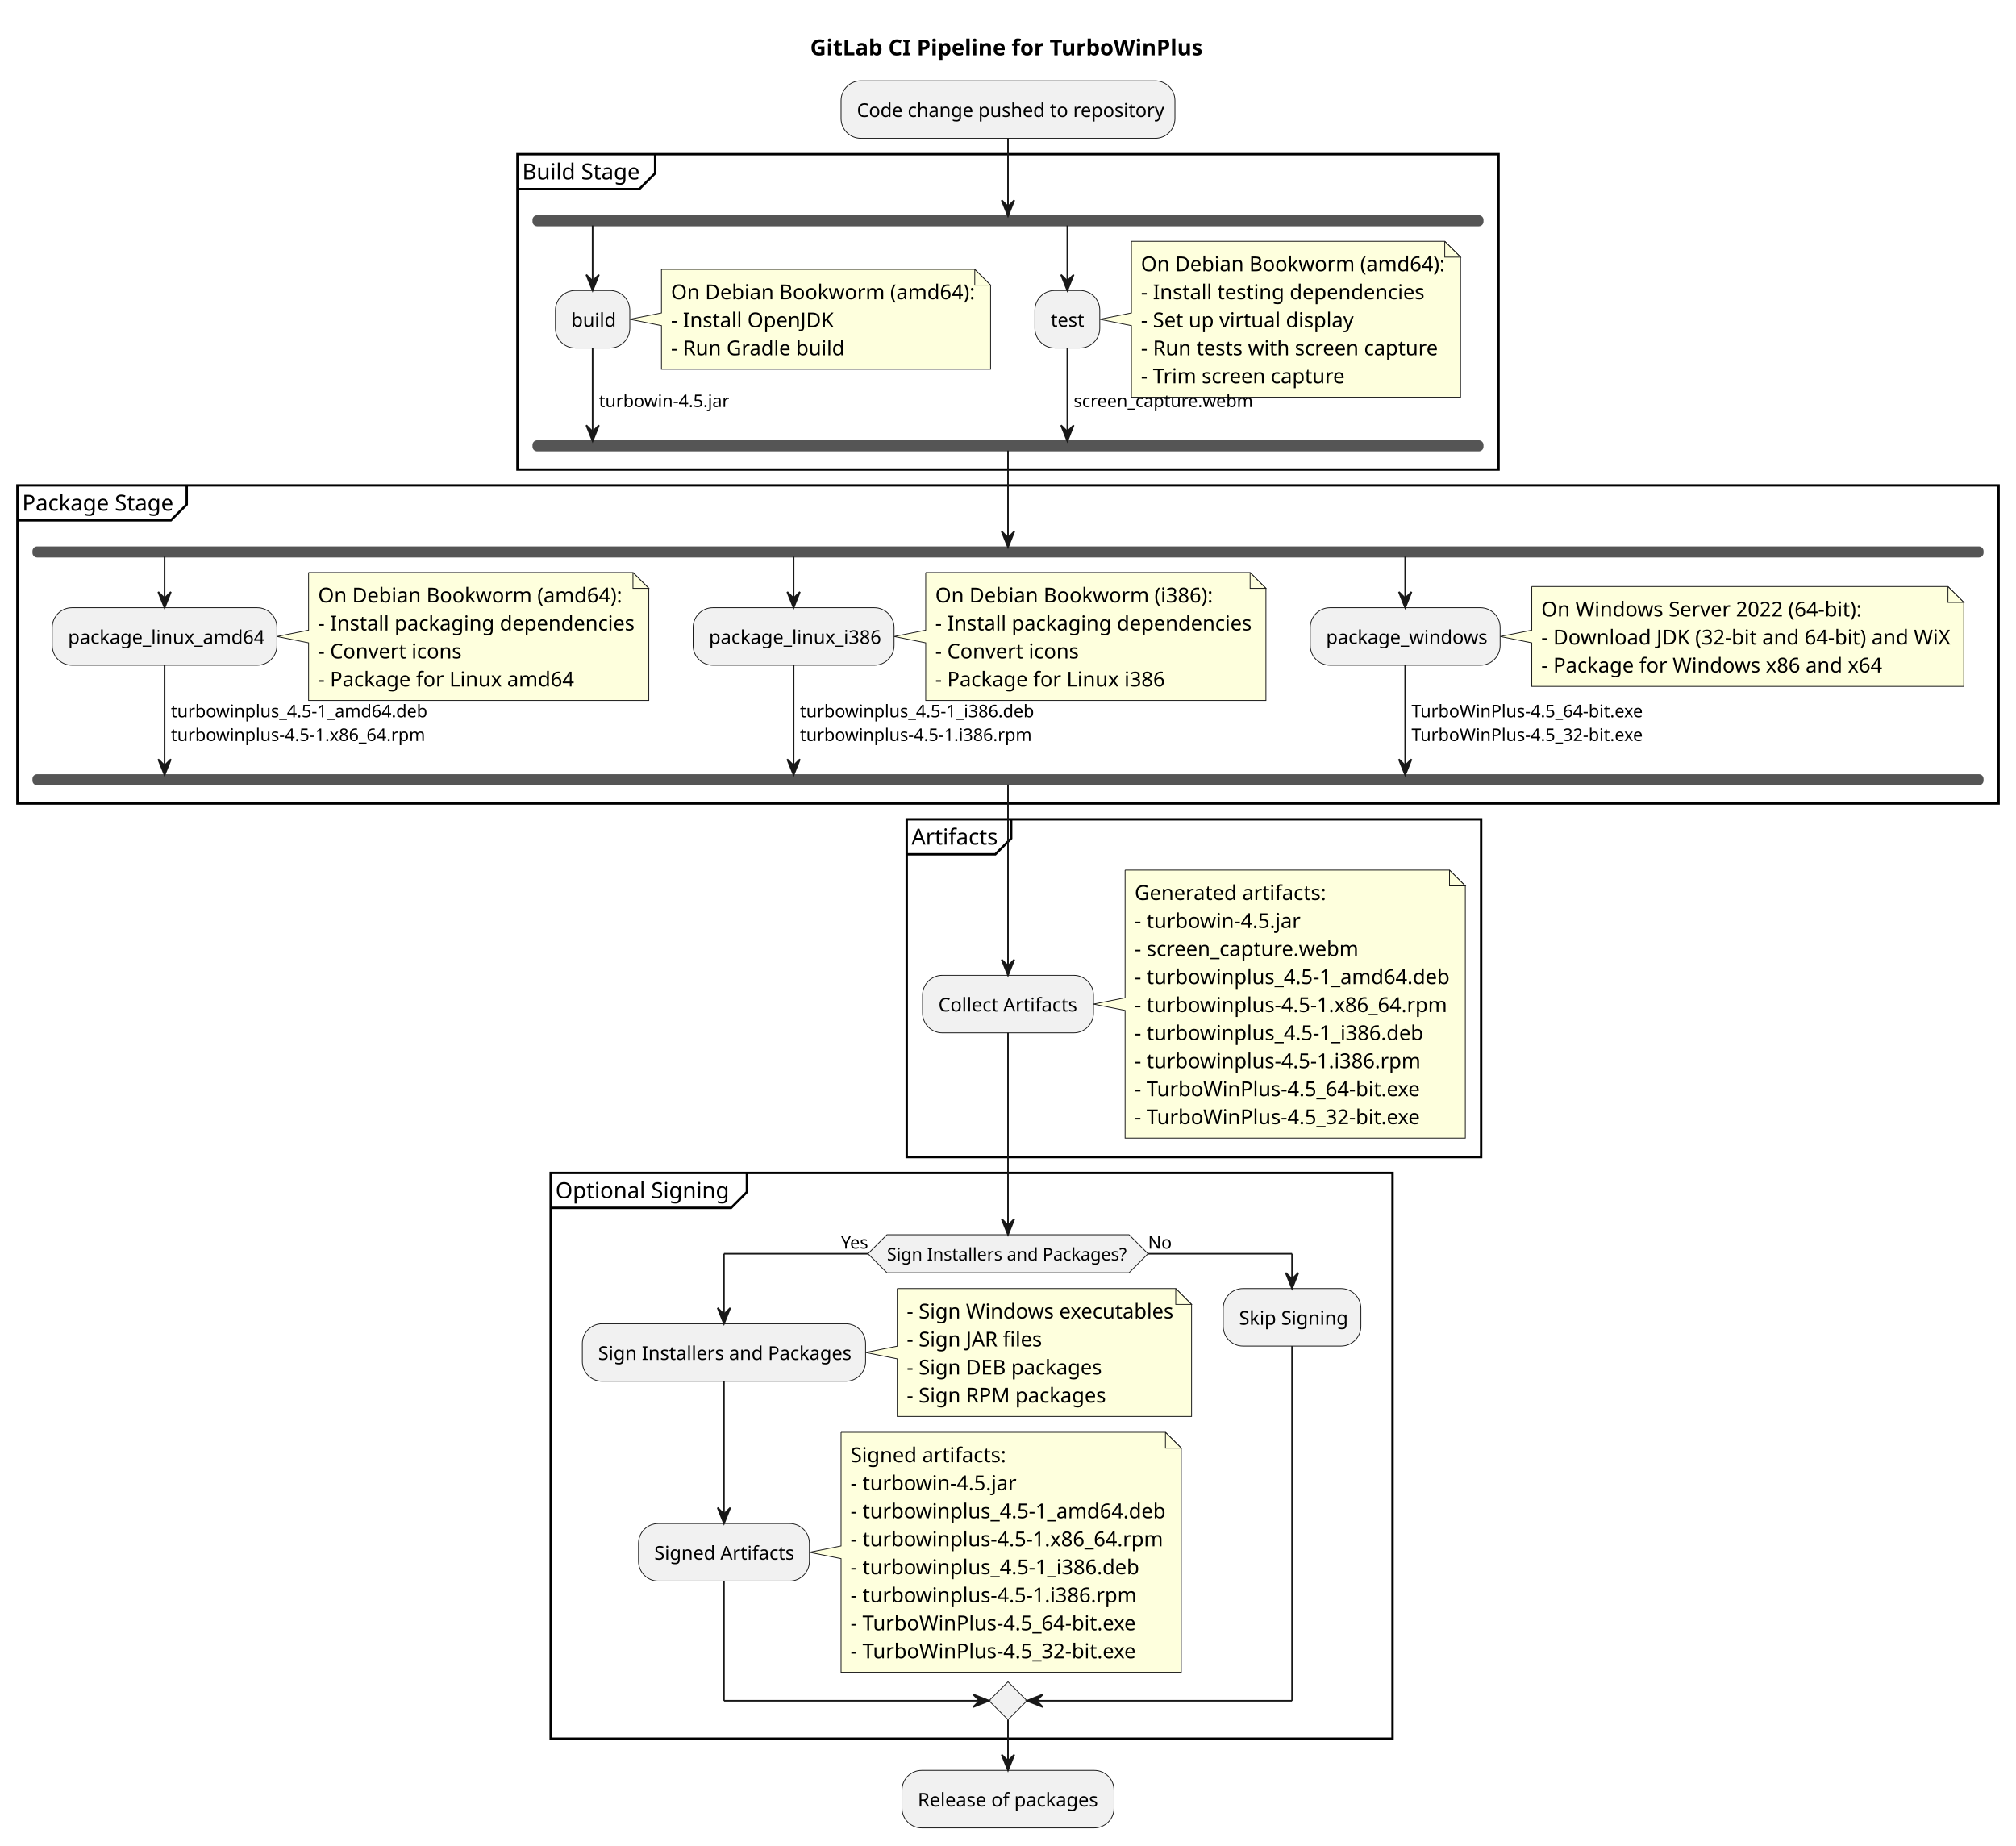
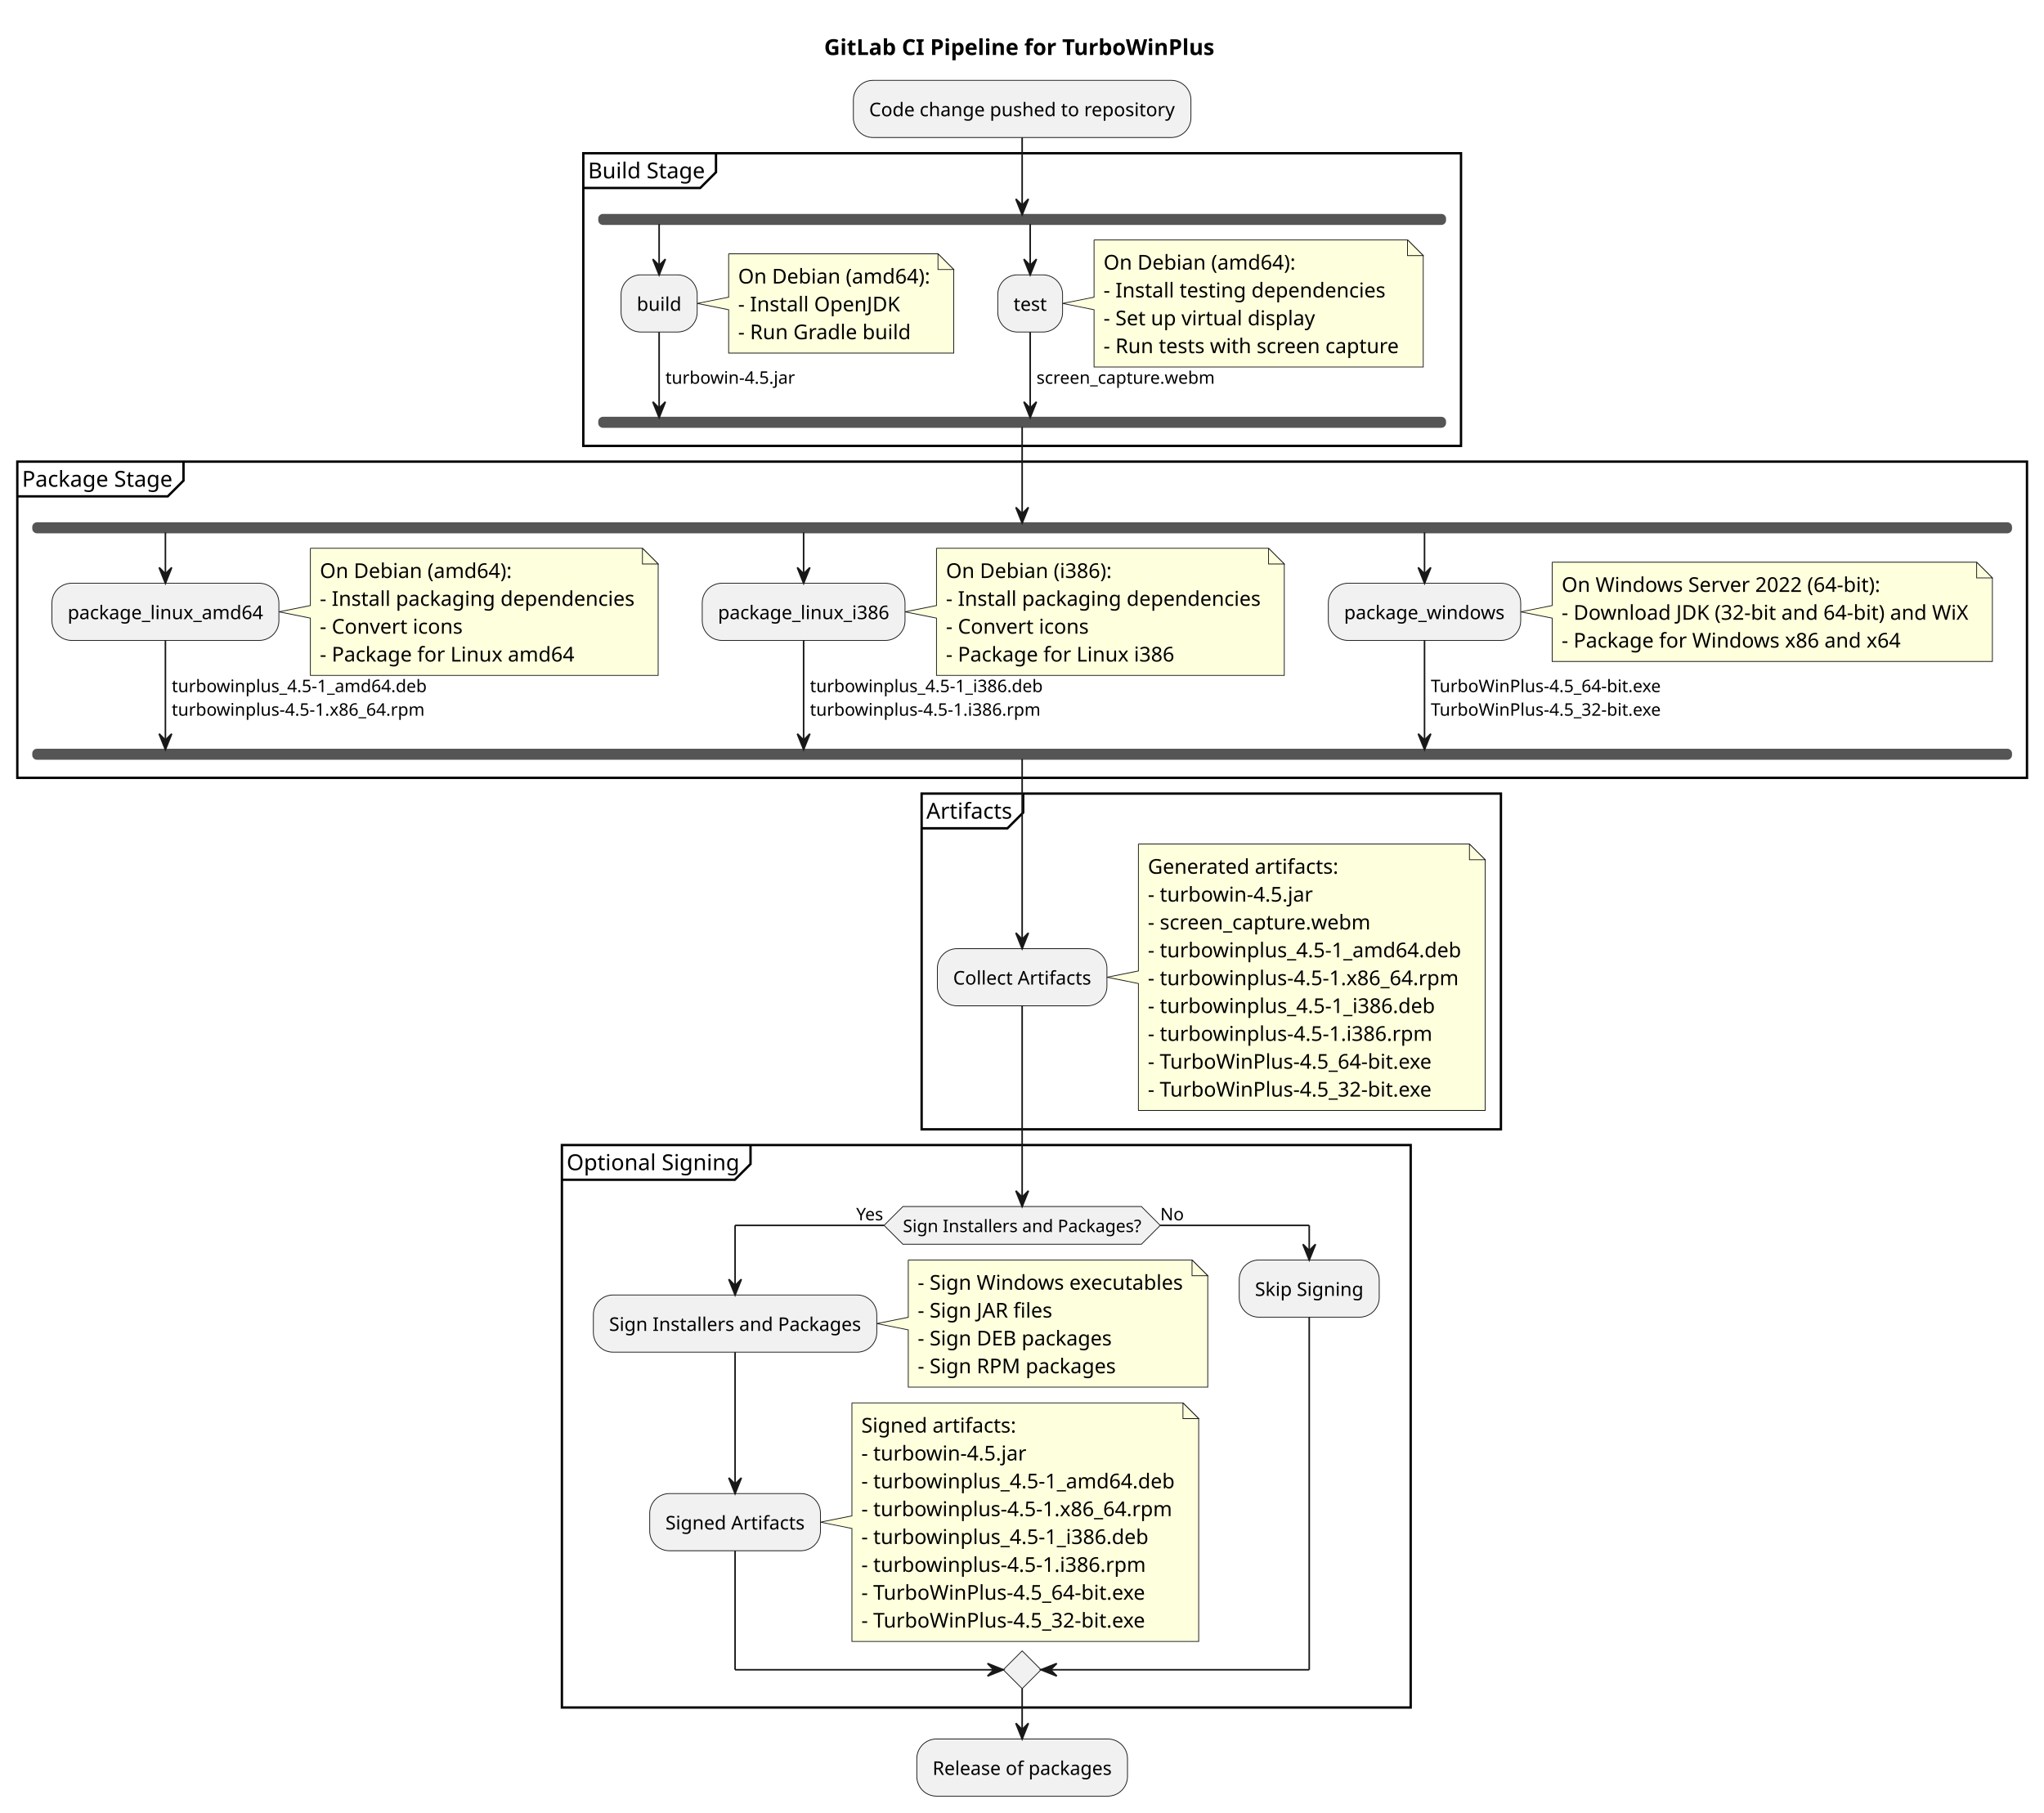
- <svg xmlns="http://www.w3.org/2000/svg" contentStyleType="text/css" height="1166px" preserveAspectRatio="none" style="width:1274px;height:1166px;background:#FFFFFF;" version="1.1" viewBox="0 0 1274 1166" width="1274px" zoomAndPan="magnify">
+ <svg xmlns="http://www.w3.org/2000/svg" contentStyleType="text/css" height="1152px" preserveAspectRatio="none" style="width:1299px;height:1152px;background:#FFFFFF;" version="1.1" viewBox="0 0 1299 1152" width="1299px" zoomAndPan="magnify">
  <defs />
  <g>
-     <text fill="#000000" font-family="sans-serif" font-size="14" font-weight="bold" lengthAdjust="spacing" textLength="247" x="512" y="34.966">GitLab CI Pipeline for TurboWinPlus</text>
-     <rect fill="#F1F1F1" height="36.344" rx="12.5" ry="12.5" style="stroke:#181818;stroke-width:0.5;" width="211" x="531.5" y="51.068" />
-     <text fill="#000000" font-family="sans-serif" font-size="12" lengthAdjust="spacing" textLength="191" x="541.5" y="73.896">Code change pushed to repository</text>
-     <rect fill="none" height="199.31" style="stroke:#000000;stroke-width:1.5;" width="620" x="327" y="97.412" />
-     <path d="M414,97.412 L414,109.48 L404,119.48 L327,119.48 " fill="none" style="stroke:#000000;stroke-width:1.5;" />
-     <text fill="#000000" font-family="sans-serif" font-size="14" lengthAdjust="spacing" textLength="77" x="330" y="113.378">Build Stage</text>
-     <rect fill="#555555" height="6" rx="2.5" ry="2.5" style="stroke:#555555;stroke-width:1.0;" width="600" x="337" y="136.48" />
-     <path d="M418,170.186 L418,197.745 L398,201.745 L418,205.745 L418,233.304 A0,0 0 0 0 418,233.304 L626,233.304 A0,0 0 0 0 626,233.304 L626,180.186 L616,170.186 L418,170.186 A0,0 0 0 0 418,170.186 " fill="#FEFFDD" style="stroke:#181818;stroke-width:0.5;" />
-     <path d="M616,170.186 L616,180.186 L626,180.186 L616,170.186 " fill="#FEFFDD" style="stroke:#181818;stroke-width:0.5;" />
-     <text fill="#000000" font-family="sans-serif" font-size="13" lengthAdjust="spacing" textLength="187" x="424" y="189.083">On Debian Bookworm (amd64):</text>
-     <text fill="#000000" font-family="sans-serif" font-size="13" lengthAdjust="spacing" textLength="100" x="424" y="206.789">- Install OpenJDK</text>
-     <text fill="#000000" font-family="sans-serif" font-size="13" lengthAdjust="spacing" textLength="106" x="424" y="224.495">- Run Gradle build</text>
-     <rect fill="#F1F1F1" height="36.344" rx="12.5" ry="12.5" style="stroke:#181818;stroke-width:0.5;" width="47" x="351" y="183.573" />
-     <text fill="#000000" font-family="sans-serif" font-size="12" lengthAdjust="spacing" textLength="27" x="361" y="206.401">build</text>
-     <path d="M715,152.48 L715,197.745 L695,201.745 L715,205.745 L715,251.01 A0,0 0 0 0 715,251.01 L923,251.01 A0,0 0 0 0 923,251.01 L923,162.48 L913,152.48 L715,152.48 A0,0 0 0 0 715,152.48 " fill="#FEFFDD" style="stroke:#181818;stroke-width:0.5;" />
-     <path d="M913,152.48 L913,162.48 L923,162.48 L913,152.48 " fill="#FEFFDD" style="stroke:#181818;stroke-width:0.5;" />
-     <text fill="#000000" font-family="sans-serif" font-size="13" lengthAdjust="spacing" textLength="187" x="721" y="171.377">On Debian Bookworm (amd64):</text>
-     <text fill="#000000" font-family="sans-serif" font-size="13" lengthAdjust="spacing" textLength="174" x="721" y="189.083">- Install testing dependencies</text>
-     <text fill="#000000" font-family="sans-serif" font-size="13" lengthAdjust="spacing" textLength="131" x="721" y="206.789">- Set up virtual display</text>
-     <text fill="#000000" font-family="sans-serif" font-size="13" lengthAdjust="spacing" textLength="183" x="721" y="224.495">- Run tests with screen capture</text>
-     <text fill="#000000" font-family="sans-serif" font-size="13" lengthAdjust="spacing" textLength="125" x="721" y="242.201">- Trim screen capture</text>
-     <rect fill="#F1F1F1" height="36.344" rx="12.5" ry="12.5" style="stroke:#181818;stroke-width:0.5;" width="41" x="654" y="183.573" />
-     <text fill="#000000" font-family="sans-serif" font-size="12" lengthAdjust="spacing" textLength="21" x="664" y="206.401">test</text>
-     <rect fill="#555555" height="6" rx="2.5" ry="2.5" style="stroke:#555555;stroke-width:1.0;" width="600" x="337" y="278.723" />
-     <rect fill="none" height="201.013" style="stroke:#000000;stroke-width:1.5;" width="1252" x="11" y="306.723" />
-     <path d="M118,306.723 L118,318.79 L108,328.79 L11,328.79 " fill="none" style="stroke:#000000;stroke-width:1.5;" />
-     <text fill="#000000" font-family="sans-serif" font-size="14" lengthAdjust="spacing" textLength="97" x="14" y="322.688">Package Stage</text>
-     <rect fill="#555555" height="6" rx="2.5" ry="2.5" style="stroke:#555555;stroke-width:1.0;" width="1232" x="21" y="345.79" />
-     <path d="M195,361.79 L195,398.202 L175,402.202 L195,406.202 L195,442.614 A0,0 0 0 0 195,442.614 L410,442.614 A0,0 0 0 0 410,442.614 L410,371.79 L400,361.79 L195,361.79 A0,0 0 0 0 195,361.79 " fill="#FEFFDD" style="stroke:#181818;stroke-width:0.5;" />
-     <path d="M400,361.79 L400,371.79 L410,371.79 L400,361.79 " fill="#FEFFDD" style="stroke:#181818;stroke-width:0.5;" />
-     <text fill="#000000" font-family="sans-serif" font-size="13" lengthAdjust="spacing" textLength="187" x="201" y="380.687">On Debian Bookworm (amd64):</text>
-     <text fill="#000000" font-family="sans-serif" font-size="13" lengthAdjust="spacing" textLength="194" x="201" y="398.393">- Install packaging dependencies</text>
-     <text fill="#000000" font-family="sans-serif" font-size="13" lengthAdjust="spacing" textLength="89" x="201" y="416.099">- Convert icons</text>
-     <text fill="#000000" font-family="sans-serif" font-size="13" lengthAdjust="spacing" textLength="157" x="201" y="433.805">- Package for Linux amd64</text>
-     <rect fill="#F1F1F1" height="36.344" rx="12.5" ry="12.5" style="stroke:#181818;stroke-width:0.5;" width="142" x="33" y="384.03" />
-     <text fill="#000000" font-family="sans-serif" font-size="12" lengthAdjust="spacing" textLength="122" x="43" y="406.858">package_linux_amd64</text>
-     <path d="M585,361.79 L585,398.202 L565,402.202 L585,406.202 L585,442.614 A0,0 0 0 0 585,442.614 L800,442.614 A0,0 0 0 0 800,442.614 L800,371.79 L790,361.79 L585,361.79 A0,0 0 0 0 585,361.79 " fill="#FEFFDD" style="stroke:#181818;stroke-width:0.5;" />
-     <path d="M790,361.79 L790,371.79 L800,371.79 L790,361.79 " fill="#FEFFDD" style="stroke:#181818;stroke-width:0.5;" />
-     <text fill="#000000" font-family="sans-serif" font-size="13" lengthAdjust="spacing" textLength="170" x="591" y="380.687">On Debian Bookworm (i386):</text>
-     <text fill="#000000" font-family="sans-serif" font-size="13" lengthAdjust="spacing" textLength="194" x="591" y="398.393">- Install packaging dependencies</text>
-     <text fill="#000000" font-family="sans-serif" font-size="13" lengthAdjust="spacing" textLength="89" x="591" y="416.099">- Convert icons</text>
-     <text fill="#000000" font-family="sans-serif" font-size="13" lengthAdjust="spacing" textLength="140" x="591" y="433.805">- Package for Linux i386</text>
-     <rect fill="#F1F1F1" height="36.344" rx="12.5" ry="12.5" style="stroke:#181818;stroke-width:0.5;" width="127" x="438" y="384.03" />
-     <text fill="#000000" font-family="sans-serif" font-size="12" lengthAdjust="spacing" textLength="107" x="448" y="406.858">package_linux_i386</text>
-     <path d="M968,370.643 L968,398.202 L948,402.202 L968,406.202 L968,433.761 A0,0 0 0 0 968,433.761 L1241,433.761 A0,0 0 0 0 1241,433.761 L1241,380.643 L1231,370.643 L968,370.643 A0,0 0 0 0 968,370.643 " fill="#FEFFDD" style="stroke:#181818;stroke-width:0.5;" />
-     <path d="M1231,370.643 L1231,380.643 L1241,380.643 L1231,370.643 " fill="#FEFFDD" style="stroke:#181818;stroke-width:0.5;" />
-     <text fill="#000000" font-family="sans-serif" font-size="13" lengthAdjust="spacing" textLength="196" x="974" y="389.54">On Windows Server 2022 (64-bit):</text>
-     <text fill="#000000" font-family="sans-serif" font-size="13" lengthAdjust="spacing" textLength="252" x="974" y="407.246">- Download JDK (32-bit and 64-bit) and WiX</text>
-     <text fill="#000000" font-family="sans-serif" font-size="13" lengthAdjust="spacing" textLength="209" x="974" y="424.952">- Package for Windows x86 and x64</text>
-     <rect fill="#F1F1F1" height="36.344" rx="12.5" ry="12.5" style="stroke:#181818;stroke-width:0.5;" width="120" x="828" y="384.03" />
-     <text fill="#000000" font-family="sans-serif" font-size="12" lengthAdjust="spacing" textLength="100" x="838" y="406.858">package_windows</text>
-     <rect fill="#555555" height="6" rx="2.5" ry="2.5" style="stroke:#555555;stroke-width:1.0;" width="1232" x="21" y="489.735" />
-     <rect fill="none" height="213.422" style="stroke:#000000;stroke-width:1.5;" width="363" x="573" y="517.735" />
-     <path d="M639,517.735 L639,529.803 L629,539.803 L573,539.803 " fill="none" style="stroke:#000000;stroke-width:1.5;" />
-     <text fill="#000000" font-family="sans-serif" font-size="14" lengthAdjust="spacing" textLength="56" x="576" y="533.701">Artifacts</text>
-     <path d="M711,549.803 L711,630.48 L691,634.48 L711,638.48 L711,719.157 A0,0 0 0 0 711,719.157 L926,719.157 A0,0 0 0 0 926,719.157 L926,559.803 L916,549.803 L711,549.803 A0,0 0 0 0 711,549.803 " fill="#FEFFDD" style="stroke:#181818;stroke-width:0.5;" />
-     <path d="M916,549.803 L916,559.803 L926,559.803 L916,549.803 " fill="#FEFFDD" style="stroke:#181818;stroke-width:0.5;" />
-     <text fill="#000000" font-family="sans-serif" font-size="13" lengthAdjust="spacing" textLength="117" x="717" y="568.7">Generated artifacts:</text>
-     <text fill="#000000" font-family="sans-serif" font-size="13" lengthAdjust="spacing" textLength="101" x="717" y="586.406">- turbowin-4.5.jar</text>
-     <text fill="#000000" font-family="sans-serif" font-size="13" lengthAdjust="spacing" textLength="138" x="717" y="604.112">- screen_capture.webm</text>
-     <text fill="#000000" font-family="sans-serif" font-size="13" lengthAdjust="spacing" textLength="194" x="717" y="621.818">- turbowinplus_4.5-1_amd64.deb</text>
-     <text fill="#000000" font-family="sans-serif" font-size="13" lengthAdjust="spacing" textLength="191" x="717" y="639.524">- turbowinplus-4.5-1.x86_64.rpm</text>
-     <text fill="#000000" font-family="sans-serif" font-size="13" lengthAdjust="spacing" textLength="177" x="717" y="657.23">- turbowinplus_4.5-1_i386.deb</text>
-     <text fill="#000000" font-family="sans-serif" font-size="13" lengthAdjust="spacing" textLength="174" x="717" y="674.936">- turbowinplus-4.5-1.i386.rpm</text>
-     <text fill="#000000" font-family="sans-serif" font-size="13" lengthAdjust="spacing" textLength="176" x="717" y="692.642">- TurboWinPlus-4.5_64-bit.exe</text>
-     <text fill="#000000" font-family="sans-serif" font-size="13" lengthAdjust="spacing" textLength="176" x="717" y="710.348">- TurboWinPlus-4.5_32-bit.exe</text>
-     <rect fill="#F1F1F1" height="36.344" rx="12.5" ry="12.5" style="stroke:#181818;stroke-width:0.5;" width="108" x="583" y="616.308" />
-     <text fill="#000000" font-family="sans-serif" font-size="12" lengthAdjust="spacing" textLength="88" x="593" y="639.136">Collect Artifacts</text>
-     <rect fill="none" height="357.54" style="stroke:#000000;stroke-width:1.5;" width="532" x="348" y="741.157" />
-     <path d="M472,741.157 L472,753.225 L462,763.225 L348,763.225 " fill="none" style="stroke:#000000;stroke-width:1.5;" />
-     <text fill="#000000" font-family="sans-serif" font-size="14" lengthAdjust="spacing" textLength="114" x="351" y="757.123">Optional Signing</text>
-     <polygon fill="#F1F1F1" points="560.5,780.225,713.5,780.225,725.5,792.225,713.5,804.225,560.5,804.225,548.5,792.225,560.5,780.225" style="stroke:#181818;stroke-width:0.5;" />
-     <text fill="#000000" font-family="sans-serif" font-size="11" lengthAdjust="spacing" textLength="153" x="560.5" y="796.493">Sign Installers and Packages?</text>
-     <text fill="#000000" font-family="sans-serif" font-size="11" lengthAdjust="spacing" textLength="17" x="531.5" y="789.002">Yes</text>
-     <text fill="#000000" font-family="sans-serif" font-size="11" lengthAdjust="spacing" textLength="15" x="725.5" y="789.002">No</text>
-     <path d="M567,814.225 L567,850.637 L547,854.637 L567,858.637 L567,895.049 A0,0 0 0 0 567,895.049 L753,895.049 A0,0 0 0 0 753,895.049 L753,824.225 L743,814.225 L567,814.225 A0,0 0 0 0 567,814.225 " fill="#FEFFDD" style="stroke:#181818;stroke-width:0.5;" />
-     <path d="M743,814.225 L743,824.225 L753,824.225 L743,814.225 " fill="#FEFFDD" style="stroke:#181818;stroke-width:0.5;" />
-     <text fill="#000000" font-family="sans-serif" font-size="13" lengthAdjust="spacing" textLength="165" x="573" y="833.122">- Sign Windows executables</text>
-     <text fill="#000000" font-family="sans-serif" font-size="13" lengthAdjust="spacing" textLength="82" x="573" y="850.828">- Sign JAR files</text>
-     <text fill="#000000" font-family="sans-serif" font-size="13" lengthAdjust="spacing" textLength="119" x="573" y="868.534">- Sign DEB packages</text>
-     <text fill="#000000" font-family="sans-serif" font-size="13" lengthAdjust="spacing" textLength="123" x="573" y="886.24">- Sign RPM packages</text>
-     <rect fill="#F1F1F1" height="36.344" rx="12.5" ry="12.5" style="stroke:#181818;stroke-width:0.5;" width="179" x="368" y="836.465" />
-     <text fill="#000000" font-family="sans-serif" font-size="12" lengthAdjust="spacing" textLength="159" x="378" y="859.293">Sign Installers and Packages</text>
-     <path d="M531.5,905.049 L531.5,976.873 L511.5,980.873 L531.5,984.873 L531.5,1056.697 A0,0 0 0 0 531.5,1056.697 L746.5,1056.697 A0,0 0 0 0 746.5,1056.697 L746.5,915.049 L736.5,905.049 L531.5,905.049 A0,0 0 0 0 531.5,905.049 " fill="#FEFFDD" style="stroke:#181818;stroke-width:0.5;" />
-     <path d="M736.5,905.049 L736.5,915.049 L746.5,915.049 L736.5,905.049 " fill="#FEFFDD" style="stroke:#181818;stroke-width:0.5;" />
-     <text fill="#000000" font-family="sans-serif" font-size="13" lengthAdjust="spacing" textLength="95" x="537.5" y="923.946">Signed artifacts:</text>
-     <text fill="#000000" font-family="sans-serif" font-size="13" lengthAdjust="spacing" textLength="101" x="537.5" y="941.652">- turbowin-4.5.jar</text>
-     <text fill="#000000" font-family="sans-serif" font-size="13" lengthAdjust="spacing" textLength="194" x="537.5" y="959.358">- turbowinplus_4.5-1_amd64.deb</text>
-     <text fill="#000000" font-family="sans-serif" font-size="13" lengthAdjust="spacing" textLength="191" x="537.5" y="977.064">- turbowinplus-4.5-1.x86_64.rpm</text>
-     <text fill="#000000" font-family="sans-serif" font-size="13" lengthAdjust="spacing" textLength="177" x="537.5" y="994.77">- turbowinplus_4.5-1_i386.deb</text>
-     <text fill="#000000" font-family="sans-serif" font-size="13" lengthAdjust="spacing" textLength="174" x="537.5" y="1012.476">- turbowinplus-4.5-1.i386.rpm</text>
-     <text fill="#000000" font-family="sans-serif" font-size="13" lengthAdjust="spacing" textLength="176" x="537.5" y="1030.182">- TurboWinPlus-4.5_64-bit.exe</text>
-     <text fill="#000000" font-family="sans-serif" font-size="13" lengthAdjust="spacing" textLength="176" x="537.5" y="1047.888">- TurboWinPlus-4.5_32-bit.exe</text>
-     <rect fill="#F1F1F1" height="36.344" rx="12.5" ry="12.5" style="stroke:#181818;stroke-width:0.5;" width="108" x="403.5" y="962.701" />
-     <text fill="#000000" font-family="sans-serif" font-size="12" lengthAdjust="spacing" textLength="88" x="413.5" y="985.529">Signed Artifacts</text>
-     <rect fill="#F1F1F1" height="36.344" rx="12.5" ry="12.5" style="stroke:#181818;stroke-width:0.5;" width="87" x="773" y="814.225" />
-     <text fill="#000000" font-family="sans-serif" font-size="12" lengthAdjust="spacing" textLength="67" x="783" y="837.053">Skip Signing</text>
-     <polygon fill="#F1F1F1" points="637,1062.697,649,1074.697,637,1086.697,625,1074.697,637,1062.697" style="stroke:#181818;stroke-width:0.5;" />
-     <rect fill="#F1F1F1" height="36.344" rx="12.5" ry="12.5" style="stroke:#181818;stroke-width:0.5;" width="134" x="570" y="1118.697" />
-     <text fill="#000000" font-family="sans-serif" font-size="12" lengthAdjust="spacing" textLength="114" x="580" y="1141.525">Release of packages</text>
-     <line style="stroke:#181818;stroke-width:1.0;" x1="374.5" x2="374.5" y1="142.48" y2="183.573" />
-     <polygon fill="#181818" points="370.5,173.573,374.5,183.573,378.5,173.573,374.5,177.573" style="stroke:#181818;stroke-width:1.0;" />
-     <line style="stroke:#181818;stroke-width:1.0;" x1="674.5" x2="674.5" y1="142.48" y2="183.573" />
-     <polygon fill="#181818" points="670.5,173.573,674.5,183.573,678.5,173.573,674.5,177.573" style="stroke:#181818;stroke-width:1.0;" />
-     <line style="stroke:#181818;stroke-width:1.0;" x1="374.5" x2="374.5" y1="219.917" y2="278.723" />
-     <polygon fill="#181818" points="370.5,268.723,374.5,278.723,378.5,268.723,374.5,272.723" style="stroke:#181818;stroke-width:1.0;" />
-     <text fill="#000000" font-family="sans-serif" font-size="11" lengthAdjust="spacing" textLength="85" x="378.5" y="257.223">turbowin-4.5.jar</text>
-     <line style="stroke:#181818;stroke-width:1.0;" x1="674.5" x2="674.5" y1="219.917" y2="278.723" />
-     <polygon fill="#181818" points="670.5,268.723,674.5,278.723,678.5,268.723,674.5,272.723" style="stroke:#181818;stroke-width:1.0;" />
-     <text fill="#000000" font-family="sans-serif" font-size="11" lengthAdjust="spacing" textLength="114" x="678.5" y="257.223">screen_capture.webm</text>
-     <line style="stroke:#181818;stroke-width:1.0;" x1="637" x2="637" y1="87.412" y2="136.48" />
-     <polygon fill="#181818" points="633,126.48,637,136.48,641,126.48,637,130.48" style="stroke:#181818;stroke-width:1.0;" />
-     <line style="stroke:#181818;stroke-width:1.0;" x1="104" x2="104" y1="351.79" y2="384.03" />
-     <polygon fill="#181818" points="100,374.03,104,384.03,108,374.03,104,378.03" style="stroke:#181818;stroke-width:1.0;" />
-     <line style="stroke:#181818;stroke-width:1.0;" x1="501.5" x2="501.5" y1="351.79" y2="384.03" />
-     <polygon fill="#181818" points="497.5,374.03,501.5,384.03,505.5,374.03,501.5,378.03" style="stroke:#181818;stroke-width:1.0;" />
-     <line style="stroke:#181818;stroke-width:1.0;" x1="888" x2="888" y1="351.79" y2="384.03" />
-     <polygon fill="#181818" points="884,374.03,888,384.03,892,374.03,888,378.03" style="stroke:#181818;stroke-width:1.0;" />
-     <line style="stroke:#181818;stroke-width:1.0;" x1="104" x2="104" y1="420.375" y2="489.735" />
-     <polygon fill="#181818" points="100,479.735,104,489.735,108,479.735,104,483.735" style="stroke:#181818;stroke-width:1.0;" />
-     <text fill="#000000" font-family="sans-serif" font-size="11" lengthAdjust="spacing" textLength="164" x="108" y="453.253">turbowinplus_4.5-1_amd64.deb</text>
-     <text fill="#000000" font-family="sans-serif" font-size="11" lengthAdjust="spacing" textLength="163" x="108" y="468.235">turbowinplus-4.5-1.x86_64.rpm</text>
-     <line style="stroke:#181818;stroke-width:1.0;" x1="501.5" x2="501.5" y1="420.375" y2="489.735" />
-     <polygon fill="#181818" points="497.5,479.735,501.5,489.735,505.5,479.735,501.5,483.735" style="stroke:#181818;stroke-width:1.0;" />
-     <text fill="#000000" font-family="sans-serif" font-size="11" lengthAdjust="spacing" textLength="150" x="505.5" y="453.253">turbowinplus_4.5-1_i386.deb</text>
-     <text fill="#000000" font-family="sans-serif" font-size="11" lengthAdjust="spacing" textLength="149" x="505.5" y="468.235">turbowinplus-4.5-1.i386.rpm</text>
-     <line style="stroke:#181818;stroke-width:1.0;" x1="888" x2="888" y1="420.375" y2="489.735" />
-     <polygon fill="#181818" points="884,479.735,888,489.735,892,479.735,888,483.735" style="stroke:#181818;stroke-width:1.0;" />
-     <text fill="#000000" font-family="sans-serif" font-size="11" lengthAdjust="spacing" textLength="149" x="892" y="453.253">TurboWinPlus-4.5_64-bit.exe</text>
-     <text fill="#000000" font-family="sans-serif" font-size="11" lengthAdjust="spacing" textLength="149" x="892" y="468.235">TurboWinPlus-4.5_32-bit.exe</text>
-     <line style="stroke:#181818;stroke-width:1.0;" x1="637" x2="637" y1="284.723" y2="345.79" />
-     <polygon fill="#181818" points="633,335.79,637,345.79,641,335.79,637,339.79" style="stroke:#181818;stroke-width:1.0;" />
-     <line style="stroke:#181818;stroke-width:1.0;" x1="637" x2="637" y1="495.735" y2="616.308" />
-     <polygon fill="#181818" points="633,606.308,637,616.308,641,606.308,637,610.308" style="stroke:#181818;stroke-width:1.0;" />
-     <line style="stroke:#181818;stroke-width:1.0;" x1="457.5" x2="457.5" y1="872.809" y2="962.701" />
-     <polygon fill="#181818" points="453.5,952.701,457.5,962.701,461.5,952.701,457.5,956.701" style="stroke:#181818;stroke-width:1.0;" />
-     <line style="stroke:#181818;stroke-width:1.0;" x1="548.5" x2="457.5" y1="792.225" y2="792.225" />
-     <line style="stroke:#181818;stroke-width:1.0;" x1="457.5" x2="457.5" y1="792.225" y2="836.465" />
-     <polygon fill="#181818" points="453.5,826.465,457.5,836.465,461.5,826.465,457.5,830.465" style="stroke:#181818;stroke-width:1.0;" />
-     <line style="stroke:#181818;stroke-width:1.0;" x1="725.5" x2="816.5" y1="792.225" y2="792.225" />
-     <line style="stroke:#181818;stroke-width:1.0;" x1="816.5" x2="816.5" y1="792.225" y2="814.225" />
-     <polygon fill="#181818" points="812.5,804.225,816.5,814.225,820.5,804.225,816.5,808.225" style="stroke:#181818;stroke-width:1.0;" />
-     <line style="stroke:#181818;stroke-width:1.0;" x1="457.5" x2="457.5" y1="999.045" y2="1074.697" />
-     <line style="stroke:#181818;stroke-width:1.0;" x1="457.5" x2="625" y1="1074.697" y2="1074.697" />
-     <polygon fill="#181818" points="615,1070.697,625,1074.697,615,1078.697,619,1074.697" style="stroke:#181818;stroke-width:1.0;" />
-     <line style="stroke:#181818;stroke-width:1.0;" x1="816.5" x2="816.5" y1="850.569" y2="1074.697" />
-     <line style="stroke:#181818;stroke-width:1.0;" x1="816.5" x2="649" y1="1074.697" y2="1074.697" />
-     <polygon fill="#181818" points="659,1070.697,649,1074.697,659,1078.697,655,1074.697" style="stroke:#181818;stroke-width:1.0;" />
-     <line style="stroke:#181818;stroke-width:1.0;" x1="637" x2="637" y1="652.652" y2="780.225" />
-     <polygon fill="#181818" points="633,770.225,637,780.225,641,770.225,637,774.225" style="stroke:#181818;stroke-width:1.0;" />
-     <line style="stroke:#181818;stroke-width:1.0;" x1="637" x2="637" y1="1086.697" y2="1118.697" />
-     <polygon fill="#181818" points="633,1108.697,637,1118.697,641,1108.697,637,1112.697" style="stroke:#181818;stroke-width:1.0;" />
+     <text fill="#000000" font-family="sans-serif" font-size="14" font-weight="bold" lengthAdjust="spacing" textLength="248.695" x="523.749" y="34.966">GitLab CI Pipeline for TurboWinPlus</text>
+     <rect fill="#F1F1F1" height="36.344" rx="12.5" ry="12.5" style="stroke:#181818;stroke-width:0.5;" width="214.521" x="542.336" y="51.068" />
+     <text fill="#000000" font-family="sans-serif" font-size="12" lengthAdjust="spacing" textLength="194.521" x="552.336" y="73.896">Code change pushed to repository</text>
+     <rect fill="none" height="186.031" style="stroke:#000000;stroke-width:1.5;" width="557.794" x="370.7" y="97.412" />
+     <path d="M455.025,97.412 L455.025,109.48 L445.025,119.48 L370.7,119.48 " fill="none" style="stroke:#000000;stroke-width:1.5;" />
+     <text fill="#000000" font-family="sans-serif" font-size="14" lengthAdjust="spacing" textLength="74.326" x="373.7" y="113.378">Build Stage</text>
+     <rect fill="#555555" height="6" rx="2.5" ry="2.5" style="stroke:#555555;stroke-width:1.0;" width="537.794" x="380.7" y="136.48" />
+     <path d="M463.068,161.333 L463.068,188.892 L443.068,192.892 L463.068,196.892 L463.068,224.451 A0,0 0 0 0 463.068,224.451 L606.112,224.451 A0,0 0 0 0 606.112,224.451 L606.112,171.333 L596.112,161.333 L463.068,161.333 A0,0 0 0 0 463.068,161.333 " fill="#FEFFDD" style="stroke:#181818;stroke-width:0.5;" />
+     <path d="M596.112,161.333 L596.112,171.333 L606.112,171.333 L596.112,161.333 " fill="#FEFFDD" style="stroke:#181818;stroke-width:0.5;" />
+     <text fill="#000000" font-family="sans-serif" font-size="13" lengthAdjust="spacing" textLength="122.044" x="469.068" y="180.23">On Debian (amd64):</text>
+     <text fill="#000000" font-family="sans-serif" font-size="13" lengthAdjust="spacing" textLength="102.908" x="469.068" y="197.936">- Install OpenJDK</text>
+     <text fill="#000000" font-family="sans-serif" font-size="13" lengthAdjust="spacing" textLength="110.019" x="469.068" y="215.642">- Run Gradle build</text>
+     <rect fill="#F1F1F1" height="36.344" rx="12.5" ry="12.5" style="stroke:#181818;stroke-width:0.5;" width="48.368" x="394.7" y="174.72" />
+     <text fill="#000000" font-family="sans-serif" font-size="12" lengthAdjust="spacing" textLength="28.368" x="404.7" y="197.548">build</text>
+     <path d="M695.292,152.48 L695.292,188.892 L675.292,192.892 L695.292,196.892 L695.292,233.304 A0,0 0 0 0 695.292,233.304 L904.493,233.304 A0,0 0 0 0 904.493,233.304 L904.493,162.48 L894.493,152.48 L695.292,152.48 A0,0 0 0 0 695.292,152.48 " fill="#FEFFDD" style="stroke:#181818;stroke-width:0.5;" />
+     <path d="M894.493,152.48 L894.493,162.48 L904.493,162.48 L894.493,152.48 " fill="#FEFFDD" style="stroke:#181818;stroke-width:0.5;" />
+     <text fill="#000000" font-family="sans-serif" font-size="13" lengthAdjust="spacing" textLength="122.044" x="701.292" y="171.377">On Debian (amd64):</text>
+     <text fill="#000000" font-family="sans-serif" font-size="13" lengthAdjust="spacing" textLength="179.218" x="701.292" y="189.083">- Install testing dependencies</text>
+     <text fill="#000000" font-family="sans-serif" font-size="13" lengthAdjust="spacing" textLength="134.446" x="701.292" y="206.789">- Set up virtual display</text>
+     <text fill="#000000" font-family="sans-serif" font-size="13" lengthAdjust="spacing" textLength="188.201" x="701.292" y="224.495">- Run tests with screen capture</text>
+     <rect fill="#F1F1F1" height="36.344" rx="12.5" ry="12.5" style="stroke:#181818;stroke-width:0.5;" width="41.18" x="634.112" y="174.72" />
+     <text fill="#000000" font-family="sans-serif" font-size="12" lengthAdjust="spacing" textLength="21.18" x="644.112" y="197.548">test</text>
+     <rect fill="#555555" height="6" rx="2.5" ry="2.5" style="stroke:#555555;stroke-width:1.0;" width="537.794" x="380.7" y="265.443" />
+     <rect fill="none" height="201.013" style="stroke:#000000;stroke-width:1.5;" width="1277.193" x="11" y="293.443" />
+     <path d="M116.62,293.443 L116.62,305.511 L106.62,315.511 L11,315.511 " fill="none" style="stroke:#000000;stroke-width:1.5;" />
+     <text fill="#000000" font-family="sans-serif" font-size="14" lengthAdjust="spacing" textLength="95.62" x="14" y="309.409">Package Stage</text>
+     <rect fill="#555555" height="6" rx="2.5" ry="2.5" style="stroke:#555555;stroke-width:1.0;" width="1257.193" x="21" y="332.511" />
+     <path d="M197.249,348.511 L197.249,384.923 L177.249,388.923 L197.249,392.923 L197.249,429.335 A0,0 0 0 0 197.249,429.335 L418.28,429.335 A0,0 0 0 0 418.28,429.335 L418.28,358.511 L408.28,348.511 L197.249,348.511 A0,0 0 0 0 197.249,348.511 " fill="#FEFFDD" style="stroke:#181818;stroke-width:0.5;" />
+     <path d="M408.28,348.511 L408.28,358.511 L418.28,358.511 L408.28,348.511 " fill="#FEFFDD" style="stroke:#181818;stroke-width:0.5;" />
+     <text fill="#000000" font-family="sans-serif" font-size="13" lengthAdjust="spacing" textLength="122.044" x="203.249" y="367.408">On Debian (amd64):</text>
+     <text fill="#000000" font-family="sans-serif" font-size="13" lengthAdjust="spacing" textLength="200.031" x="203.249" y="385.114">- Install packaging dependencies</text>
+     <text fill="#000000" font-family="sans-serif" font-size="13" lengthAdjust="spacing" textLength="90.779" x="203.249" y="402.82">- Convert icons</text>
+     <text fill="#000000" font-family="sans-serif" font-size="13" lengthAdjust="spacing" textLength="161.798" x="203.249" y="420.526">- Package for Linux amd64</text>
+     <rect fill="#F1F1F1" height="36.344" rx="12.5" ry="12.5" style="stroke:#181818;stroke-width:0.5;" width="144.249" x="33" y="370.751" />
+     <text fill="#000000" font-family="sans-serif" font-size="12" lengthAdjust="spacing" textLength="124.249" x="43" y="393.579">package_linux_amd64</text>
+     <path d="M595.157,348.511 L595.157,384.923 L575.157,388.923 L595.157,392.923 L595.157,429.335 A0,0 0 0 0 595.157,429.335 L816.188,429.335 A0,0 0 0 0 816.188,429.335 L816.188,358.511 L806.188,348.511 L595.157,348.511 A0,0 0 0 0 595.157,348.511 " fill="#FEFFDD" style="stroke:#181818;stroke-width:0.5;" />
+     <path d="M806.188,348.511 L806.188,358.511 L816.188,358.511 L806.188,348.511 " fill="#FEFFDD" style="stroke:#181818;stroke-width:0.5;" />
+     <text fill="#000000" font-family="sans-serif" font-size="13" lengthAdjust="spacing" textLength="105.391" x="601.157" y="367.408">On Debian (i386):</text>
+     <text fill="#000000" font-family="sans-serif" font-size="13" lengthAdjust="spacing" textLength="200.031" x="601.157" y="385.114">- Install packaging dependencies</text>
+     <text fill="#000000" font-family="sans-serif" font-size="13" lengthAdjust="spacing" textLength="90.779" x="601.157" y="402.82">- Convert icons</text>
+     <text fill="#000000" font-family="sans-serif" font-size="13" lengthAdjust="spacing" textLength="145.145" x="601.157" y="420.526">- Package for Linux i386</text>
+     <rect fill="#F1F1F1" height="36.344" rx="12.5" ry="12.5" style="stroke:#181818;stroke-width:0.5;" width="128.877" x="446.28" y="370.751" />
+     <text fill="#000000" font-family="sans-serif" font-size="12" lengthAdjust="spacing" textLength="108.877" x="456.28" y="393.579">package_linux_i386</text>
+     <path d="M986.441,357.364 L986.441,384.923 L966.441,388.923 L986.441,392.923 L986.441,420.482 A0,0 0 0 0 986.441,420.482 L1266.193,420.482 A0,0 0 0 0 1266.193,420.482 L1266.193,367.364 L1256.193,357.364 L986.441,357.364 A0,0 0 0 0 986.441,357.364 " fill="#FEFFDD" style="stroke:#181818;stroke-width:0.5;" />
+     <path d="M1256.193,357.364 L1256.193,367.364 L1266.193,367.364 L1256.193,357.364 " fill="#FEFFDD" style="stroke:#181818;stroke-width:0.5;" />
+     <text fill="#000000" font-family="sans-serif" font-size="13" lengthAdjust="spacing" textLength="202.761" x="992.441" y="376.261">On Windows Server 2022 (64-bit):</text>
+     <text fill="#000000" font-family="sans-serif" font-size="13" lengthAdjust="spacing" textLength="258.752" x="992.441" y="393.967">- Download JDK (32-bit and 64-bit) and WiX</text>
+     <text fill="#000000" font-family="sans-serif" font-size="13" lengthAdjust="spacing" textLength="215.735" x="992.441" y="411.673">- Package for Windows x86 and x64</text>
+     <rect fill="#F1F1F1" height="36.344" rx="12.5" ry="12.5" style="stroke:#181818;stroke-width:0.5;" width="122.253" x="844.188" y="370.751" />
+     <text fill="#000000" font-family="sans-serif" font-size="12" lengthAdjust="spacing" textLength="102.253" x="854.188" y="393.579">package_windows</text>
+     <rect fill="#555555" height="6" rx="2.5" ry="2.5" style="stroke:#555555;stroke-width:1.0;" width="1257.193" x="21" y="476.456" />
+     <rect fill="none" height="213.422" style="stroke:#000000;stroke-width:1.5;" width="368.15" x="585.712" y="504.456" />
+     <path d="M650.256,504.456 L650.256,516.524 L640.256,526.524 L585.712,526.524 " fill="none" style="stroke:#000000;stroke-width:1.5;" />
+     <text fill="#000000" font-family="sans-serif" font-size="14" lengthAdjust="spacing" textLength="54.544" x="588.712" y="520.422">Artifacts</text>
+     <path d="M723.481,536.524 L723.481,617.201 L703.481,621.201 L723.481,625.201 L723.481,705.878 A0,0 0 0 0 723.481,705.878 L943.862,705.878 A0,0 0 0 0 943.862,705.878 L943.862,546.524 L933.862,536.524 L723.481,536.524 A0,0 0 0 0 723.481,536.524 " fill="#FEFFDD" style="stroke:#181818;stroke-width:0.5;" />
+     <path d="M933.862,536.524 L933.862,546.524 L943.862,546.524 L933.862,536.524 " fill="#FEFFDD" style="stroke:#181818;stroke-width:0.5;" />
+     <text fill="#000000" font-family="sans-serif" font-size="13" lengthAdjust="spacing" textLength="121.342" x="729.481" y="555.421">Generated artifacts:</text>
+     <text fill="#000000" font-family="sans-serif" font-size="13" lengthAdjust="spacing" textLength="105.17" x="729.481" y="573.127">- turbowin-4.5.jar</text>
+     <text fill="#000000" font-family="sans-serif" font-size="13" lengthAdjust="spacing" textLength="142.012" x="729.481" y="590.833">- screen_capture.webm</text>
+     <text fill="#000000" font-family="sans-serif" font-size="13" lengthAdjust="spacing" textLength="199.381" x="729.481" y="608.539">- turbowinplus_4.5-1_amd64.deb</text>
+     <text fill="#000000" font-family="sans-serif" font-size="13" lengthAdjust="spacing" textLength="197.782" x="729.481" y="626.245">- turbowinplus-4.5-1.x86_64.rpm</text>
+     <text fill="#000000" font-family="sans-serif" font-size="13" lengthAdjust="spacing" textLength="182.728" x="729.481" y="643.951">- turbowinplus_4.5-1_i386.deb</text>
+     <text fill="#000000" font-family="sans-serif" font-size="13" lengthAdjust="spacing" textLength="181.051" x="729.481" y="661.657">- turbowinplus-4.5-1.i386.rpm</text>
+     <text fill="#000000" font-family="sans-serif" font-size="13" lengthAdjust="spacing" textLength="181.454" x="729.481" y="679.363">- TurboWinPlus-4.5_64-bit.exe</text>
+     <text fill="#000000" font-family="sans-serif" font-size="13" lengthAdjust="spacing" textLength="181.454" x="729.481" y="697.069">- TurboWinPlus-4.5_32-bit.exe</text>
+     <rect fill="#F1F1F1" height="36.344" rx="12.5" ry="12.5" style="stroke:#181818;stroke-width:0.5;" width="107.769" x="595.712" y="603.029" />
+     <text fill="#000000" font-family="sans-serif" font-size="12" lengthAdjust="spacing" textLength="87.769" x="605.712" y="625.857">Collect Artifacts</text>
+     <rect fill="none" height="357.54" style="stroke:#000000;stroke-width:1.5;" width="539.42" x="357.098" y="727.878" />
+     <path d="M476.97,727.878 L476.97,739.946 L466.97,749.946 L357.098,749.946 " fill="none" style="stroke:#000000;stroke-width:1.5;" />
+     <text fill="#000000" font-family="sans-serif" font-size="14" lengthAdjust="spacing" textLength="109.872" x="360.098" y="743.844">Optional Signing</text>
+     <polygon fill="#F1F1F1" points="573.823,766.946,725.369,766.946,737.369,778.946,725.369,790.946,573.823,790.946,561.823,778.946,573.823,766.946" style="stroke:#181818;stroke-width:0.5;" />
+     <text fill="#000000" font-family="sans-serif" font-size="11" lengthAdjust="spacing" textLength="151.546" x="573.823" y="783.214">Sign Installers and Packages?</text>
+     <text fill="#000000" font-family="sans-serif" font-size="11" lengthAdjust="spacing" textLength="17.699" x="544.125" y="775.723">Yes</text>
+     <text fill="#000000" font-family="sans-serif" font-size="11" lengthAdjust="spacing" textLength="15.015" x="737.369" y="775.723">No</text>
+     <path d="M577.216,800.946 L577.216,837.358 L557.216,841.358 L577.216,845.358 L577.216,881.77 A0,0 0 0 0 577.216,881.77 L767.554,881.77 A0,0 0 0 0 767.554,881.77 L767.554,810.946 L757.554,800.946 L577.216,800.946 A0,0 0 0 0 577.216,800.946 " fill="#FEFFDD" style="stroke:#181818;stroke-width:0.5;" />
+     <path d="M757.554,800.946 L757.554,810.946 L767.554,810.946 L757.554,800.946 " fill="#FEFFDD" style="stroke:#181818;stroke-width:0.5;" />
+     <text fill="#000000" font-family="sans-serif" font-size="13" lengthAdjust="spacing" textLength="169.338" x="583.216" y="819.843">- Sign Windows executables</text>
+     <text fill="#000000" font-family="sans-serif" font-size="13" lengthAdjust="spacing" textLength="85.527" x="583.216" y="837.549">- Sign JAR files</text>
+     <text fill="#000000" font-family="sans-serif" font-size="13" lengthAdjust="spacing" textLength="123.331" x="583.216" y="855.255">- Sign DEB packages</text>
+     <text fill="#000000" font-family="sans-serif" font-size="13" lengthAdjust="spacing" textLength="125.905" x="583.216" y="872.961">- Sign RPM packages</text>
+     <rect fill="#F1F1F1" height="36.344" rx="12.5" ry="12.5" style="stroke:#181818;stroke-width:0.5;" width="180.117" x="377.098" y="823.186" />
+     <text fill="#000000" font-family="sans-serif" font-size="12" lengthAdjust="spacing" textLength="160.117" x="387.098" y="846.014">Sign Installers and Packages</text>
+     <path d="M541.407,891.77 L541.407,963.594 L521.407,967.594 L541.407,971.594 L541.407,1043.418 A0,0 0 0 0 541.407,1043.418 L761.788,1043.418 A0,0 0 0 0 761.788,1043.418 L761.788,901.77 L751.788,891.77 L541.407,891.77 A0,0 0 0 0 541.407,891.77 " fill="#FEFFDD" style="stroke:#181818;stroke-width:0.5;" />
+     <path d="M751.788,891.77 L751.788,901.77 L761.788,901.77 L751.788,891.77 " fill="#FEFFDD" style="stroke:#181818;stroke-width:0.5;" />
+     <text fill="#000000" font-family="sans-serif" font-size="13" lengthAdjust="spacing" textLength="98.345" x="547.407" y="910.667">Signed artifacts:</text>
+     <text fill="#000000" font-family="sans-serif" font-size="13" lengthAdjust="spacing" textLength="105.17" x="547.407" y="928.373">- turbowin-4.5.jar</text>
+     <text fill="#000000" font-family="sans-serif" font-size="13" lengthAdjust="spacing" textLength="199.381" x="547.407" y="946.079">- turbowinplus_4.5-1_amd64.deb</text>
+     <text fill="#000000" font-family="sans-serif" font-size="13" lengthAdjust="spacing" textLength="197.782" x="547.407" y="963.785">- turbowinplus-4.5-1.x86_64.rpm</text>
+     <text fill="#000000" font-family="sans-serif" font-size="13" lengthAdjust="spacing" textLength="182.728" x="547.407" y="981.491">- turbowinplus_4.5-1_i386.deb</text>
+     <text fill="#000000" font-family="sans-serif" font-size="13" lengthAdjust="spacing" textLength="181.051" x="547.407" y="999.197">- turbowinplus-4.5-1.i386.rpm</text>
+     <text fill="#000000" font-family="sans-serif" font-size="13" lengthAdjust="spacing" textLength="181.454" x="547.407" y="1016.903">- TurboWinPlus-4.5_64-bit.exe</text>
+     <text fill="#000000" font-family="sans-serif" font-size="13" lengthAdjust="spacing" textLength="181.454" x="547.407" y="1034.609">- TurboWinPlus-4.5_32-bit.exe</text>
+     <rect fill="#F1F1F1" height="36.344" rx="12.5" ry="12.5" style="stroke:#181818;stroke-width:0.5;" width="108.501" x="412.907" y="949.422" />
+     <text fill="#000000" font-family="sans-serif" font-size="12" lengthAdjust="spacing" textLength="88.501" x="422.907" y="972.25">Signed Artifacts</text>
+     <rect fill="#F1F1F1" height="36.344" rx="12.5" ry="12.5" style="stroke:#181818;stroke-width:0.5;" width="88.965" x="787.554" y="800.946" />
+     <text fill="#000000" font-family="sans-serif" font-size="12" lengthAdjust="spacing" textLength="68.965" x="797.554" y="823.774">Skip Signing</text>
+     <polygon fill="#F1F1F1" points="649.596,1049.418,661.596,1061.418,649.596,1073.418,637.596,1061.418,649.596,1049.418" style="stroke:#181818;stroke-width:0.5;" />
+     <rect fill="#F1F1F1" height="36.344" rx="12.5" ry="12.5" style="stroke:#181818;stroke-width:0.5;" width="133.881" x="582.656" y="1105.418" />
+     <text fill="#000000" font-family="sans-serif" font-size="12" lengthAdjust="spacing" textLength="113.881" x="592.656" y="1128.246">Release of packages</text>
+     <line style="stroke:#181818;stroke-width:1.0;" x1="418.884" x2="418.884" y1="142.48" y2="174.72" />
+     <polygon fill="#181818" points="414.884,164.72,418.884,174.72,422.884,164.72,418.884,168.72" style="stroke:#181818;stroke-width:1.0;" />
+     <line style="stroke:#181818;stroke-width:1.0;" x1="654.702" x2="654.702" y1="142.48" y2="174.72" />
+     <polygon fill="#181818" points="650.702,164.72,654.702,174.72,658.702,164.72,654.702,168.72" style="stroke:#181818;stroke-width:1.0;" />
+     <line style="stroke:#181818;stroke-width:1.0;" x1="418.884" x2="418.884" y1="211.064" y2="265.443" />
+     <polygon fill="#181818" points="414.884,255.443,418.884,265.443,422.884,255.443,418.884,259.443" style="stroke:#181818;stroke-width:1.0;" />
+     <text fill="#000000" font-family="sans-serif" font-size="11" lengthAdjust="spacing" textLength="82.587" x="422.884" y="243.943">turbowin-4.5.jar</text>
+     <line style="stroke:#181818;stroke-width:1.0;" x1="654.702" x2="654.702" y1="211.064" y2="265.443" />
+     <polygon fill="#181818" points="650.702,255.443,654.702,265.443,658.702,255.443,654.702,259.443" style="stroke:#181818;stroke-width:1.0;" />
+     <text fill="#000000" font-family="sans-serif" font-size="11" lengthAdjust="spacing" textLength="113.761" x="658.702" y="243.943">screen_capture.webm</text>
+     <line style="stroke:#181818;stroke-width:1.0;" x1="649.596" x2="649.596" y1="87.412" y2="136.48" />
+     <polygon fill="#181818" points="645.596,126.48,649.596,136.48,653.596,126.48,649.596,130.48" style="stroke:#181818;stroke-width:1.0;" />
+     <line style="stroke:#181818;stroke-width:1.0;" x1="105.124" x2="105.124" y1="338.511" y2="370.751" />
+     <polygon fill="#181818" points="101.124,360.751,105.124,370.751,109.124,360.751,105.124,364.751" style="stroke:#181818;stroke-width:1.0;" />
+     <line style="stroke:#181818;stroke-width:1.0;" x1="510.718" x2="510.718" y1="338.511" y2="370.751" />
+     <polygon fill="#181818" points="506.718,360.751,510.718,370.751,514.718,360.751,510.718,364.751" style="stroke:#181818;stroke-width:1.0;" />
+     <line style="stroke:#181818;stroke-width:1.0;" x1="905.314" x2="905.314" y1="338.511" y2="370.751" />
+     <polygon fill="#181818" points="901.314,360.751,905.314,370.751,909.314,360.751,905.314,364.751" style="stroke:#181818;stroke-width:1.0;" />
+     <line style="stroke:#181818;stroke-width:1.0;" x1="105.124" x2="105.124" y1="407.095" y2="476.456" />
+     <polygon fill="#181818" points="101.124,466.456,105.124,476.456,109.124,466.456,105.124,470.456" style="stroke:#181818;stroke-width:1.0;" />
+     <text fill="#000000" font-family="sans-serif" font-size="11" lengthAdjust="spacing" textLength="162.304" x="109.124" y="439.974">turbowinplus_4.5-1_amd64.deb</text>
+     <text fill="#000000" font-family="sans-serif" font-size="11" lengthAdjust="spacing" textLength="160.951" x="109.124" y="454.956">turbowinplus-4.5-1.x86_64.rpm</text>
+     <line style="stroke:#181818;stroke-width:1.0;" x1="510.718" x2="510.718" y1="407.095" y2="476.456" />
+     <polygon fill="#181818" points="506.718,466.456,510.718,476.456,514.718,466.456,510.718,470.456" style="stroke:#181818;stroke-width:1.0;" />
+     <text fill="#000000" font-family="sans-serif" font-size="11" lengthAdjust="spacing" textLength="148.213" x="514.718" y="439.974">turbowinplus_4.5-1_i386.deb</text>
+     <text fill="#000000" font-family="sans-serif" font-size="11" lengthAdjust="spacing" textLength="146.794" x="514.718" y="454.956">turbowinplus-4.5-1.i386.rpm</text>
+     <line style="stroke:#181818;stroke-width:1.0;" x1="905.314" x2="905.314" y1="407.095" y2="476.456" />
+     <polygon fill="#181818" points="901.314,466.456,905.314,476.456,909.314,466.456,905.314,470.456" style="stroke:#181818;stroke-width:1.0;" />
+     <text fill="#000000" font-family="sans-serif" font-size="11" lengthAdjust="spacing" textLength="147.135" x="909.314" y="439.974">TurboWinPlus-4.5_64-bit.exe</text>
+     <text fill="#000000" font-family="sans-serif" font-size="11" lengthAdjust="spacing" textLength="147.135" x="909.314" y="454.956">TurboWinPlus-4.5_32-bit.exe</text>
+     <line style="stroke:#181818;stroke-width:1.0;" x1="649.596" x2="649.596" y1="271.443" y2="332.511" />
+     <polygon fill="#181818" points="645.596,322.511,649.596,332.511,653.596,322.511,649.596,326.511" style="stroke:#181818;stroke-width:1.0;" />
+     <line style="stroke:#181818;stroke-width:1.0;" x1="649.596" x2="649.596" y1="482.456" y2="603.029" />
+     <polygon fill="#181818" points="645.596,593.029,649.596,603.029,653.596,593.029,649.596,597.029" style="stroke:#181818;stroke-width:1.0;" />
+     <line style="stroke:#181818;stroke-width:1.0;" x1="467.157" x2="467.157" y1="859.53" y2="949.422" />
+     <polygon fill="#181818" points="463.157,939.422,467.157,949.422,471.157,939.422,467.157,943.422" style="stroke:#181818;stroke-width:1.0;" />
+     <line style="stroke:#181818;stroke-width:1.0;" x1="561.823" x2="467.157" y1="778.946" y2="778.946" />
+     <line style="stroke:#181818;stroke-width:1.0;" x1="467.157" x2="467.157" y1="778.946" y2="823.186" />
+     <polygon fill="#181818" points="463.157,813.186,467.157,823.186,471.157,813.186,467.157,817.186" style="stroke:#181818;stroke-width:1.0;" />
+     <line style="stroke:#181818;stroke-width:1.0;" x1="737.369" x2="832.036" y1="778.946" y2="778.946" />
+     <line style="stroke:#181818;stroke-width:1.0;" x1="832.036" x2="832.036" y1="778.946" y2="800.946" />
+     <polygon fill="#181818" points="828.036,790.946,832.036,800.946,836.036,790.946,832.036,794.946" style="stroke:#181818;stroke-width:1.0;" />
+     <line style="stroke:#181818;stroke-width:1.0;" x1="467.157" x2="467.157" y1="985.766" y2="1061.418" />
+     <line style="stroke:#181818;stroke-width:1.0;" x1="467.157" x2="637.596" y1="1061.418" y2="1061.418" />
+     <polygon fill="#181818" points="627.596,1057.418,637.596,1061.418,627.596,1065.418,631.596,1061.418" style="stroke:#181818;stroke-width:1.0;" />
+     <line style="stroke:#181818;stroke-width:1.0;" x1="832.036" x2="832.036" y1="837.29" y2="1061.418" />
+     <line style="stroke:#181818;stroke-width:1.0;" x1="832.036" x2="661.596" y1="1061.418" y2="1061.418" />
+     <polygon fill="#181818" points="671.596,1057.418,661.596,1061.418,671.596,1065.418,667.596,1061.418" style="stroke:#181818;stroke-width:1.0;" />
+     <line style="stroke:#181818;stroke-width:1.0;" x1="649.596" x2="649.596" y1="639.373" y2="766.946" />
+     <polygon fill="#181818" points="645.596,756.946,649.596,766.946,653.596,756.946,649.596,760.946" style="stroke:#181818;stroke-width:1.0;" />
+     <line style="stroke:#181818;stroke-width:1.0;" x1="649.596" x2="649.596" y1="1073.418" y2="1105.418" />
+     <polygon fill="#181818" points="645.596,1095.418,649.596,1105.418,653.596,1095.418,649.596,1099.418" style="stroke:#181818;stroke-width:1.0;" />
  </g>
</svg>
